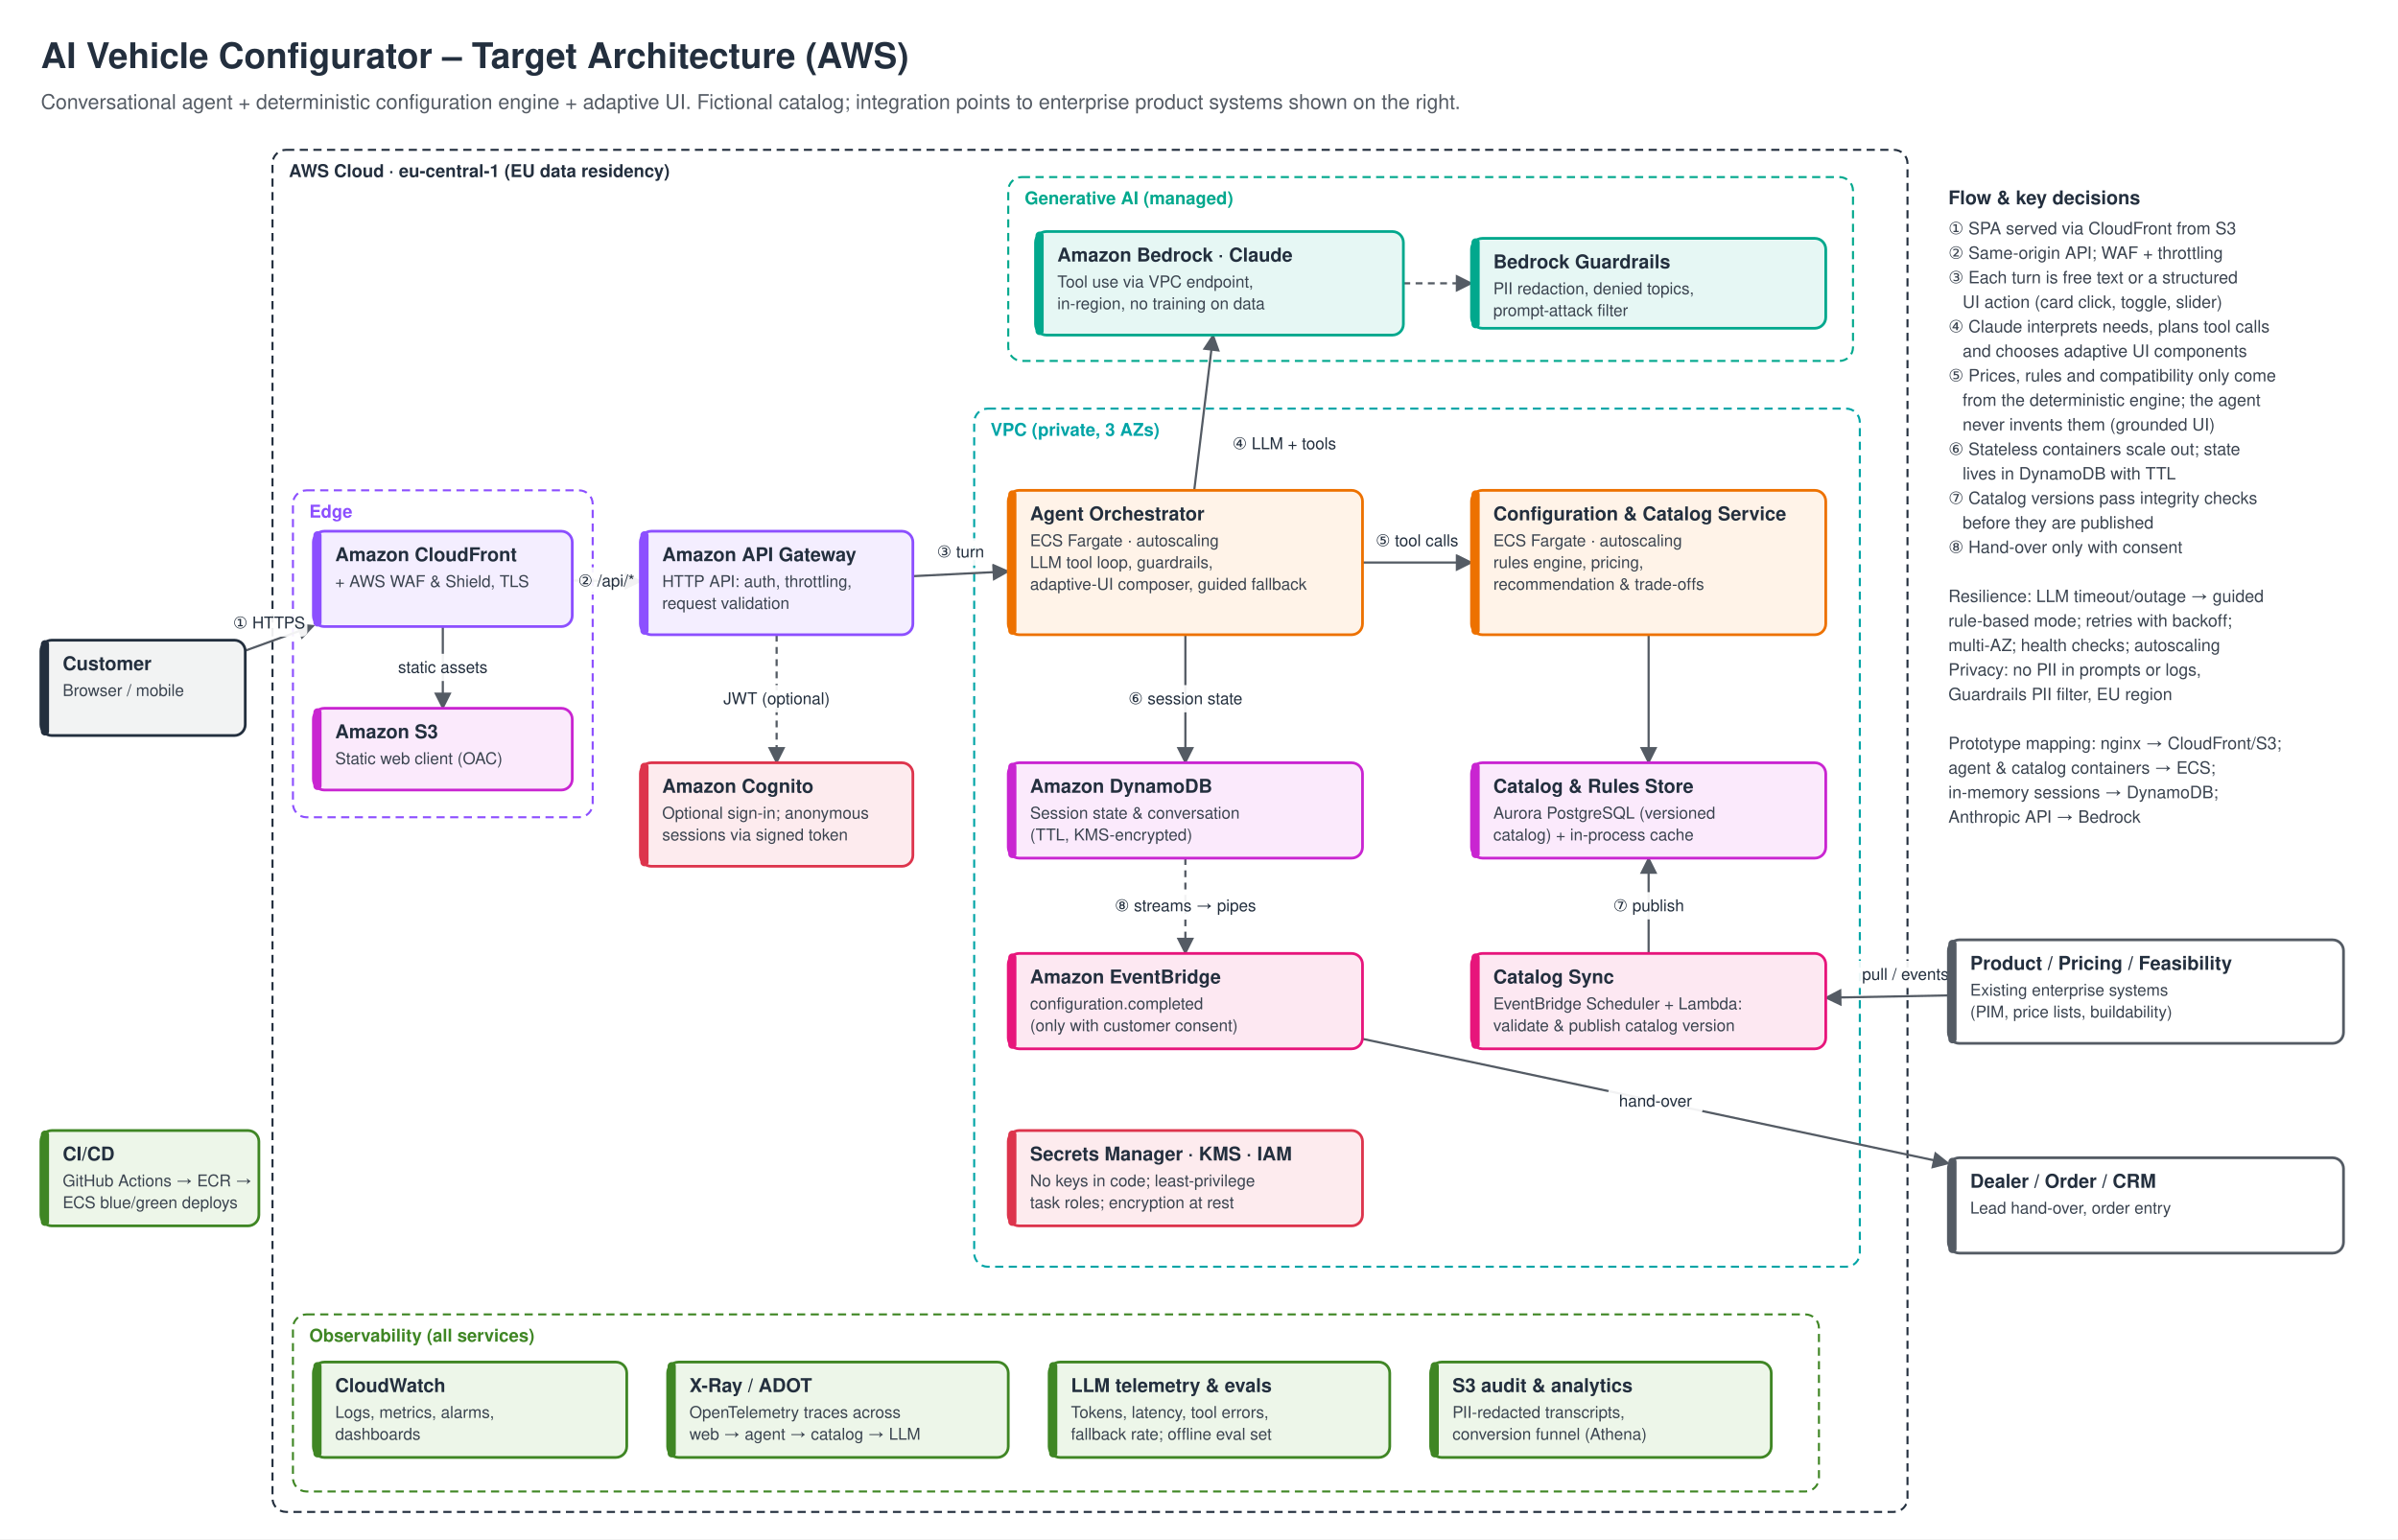
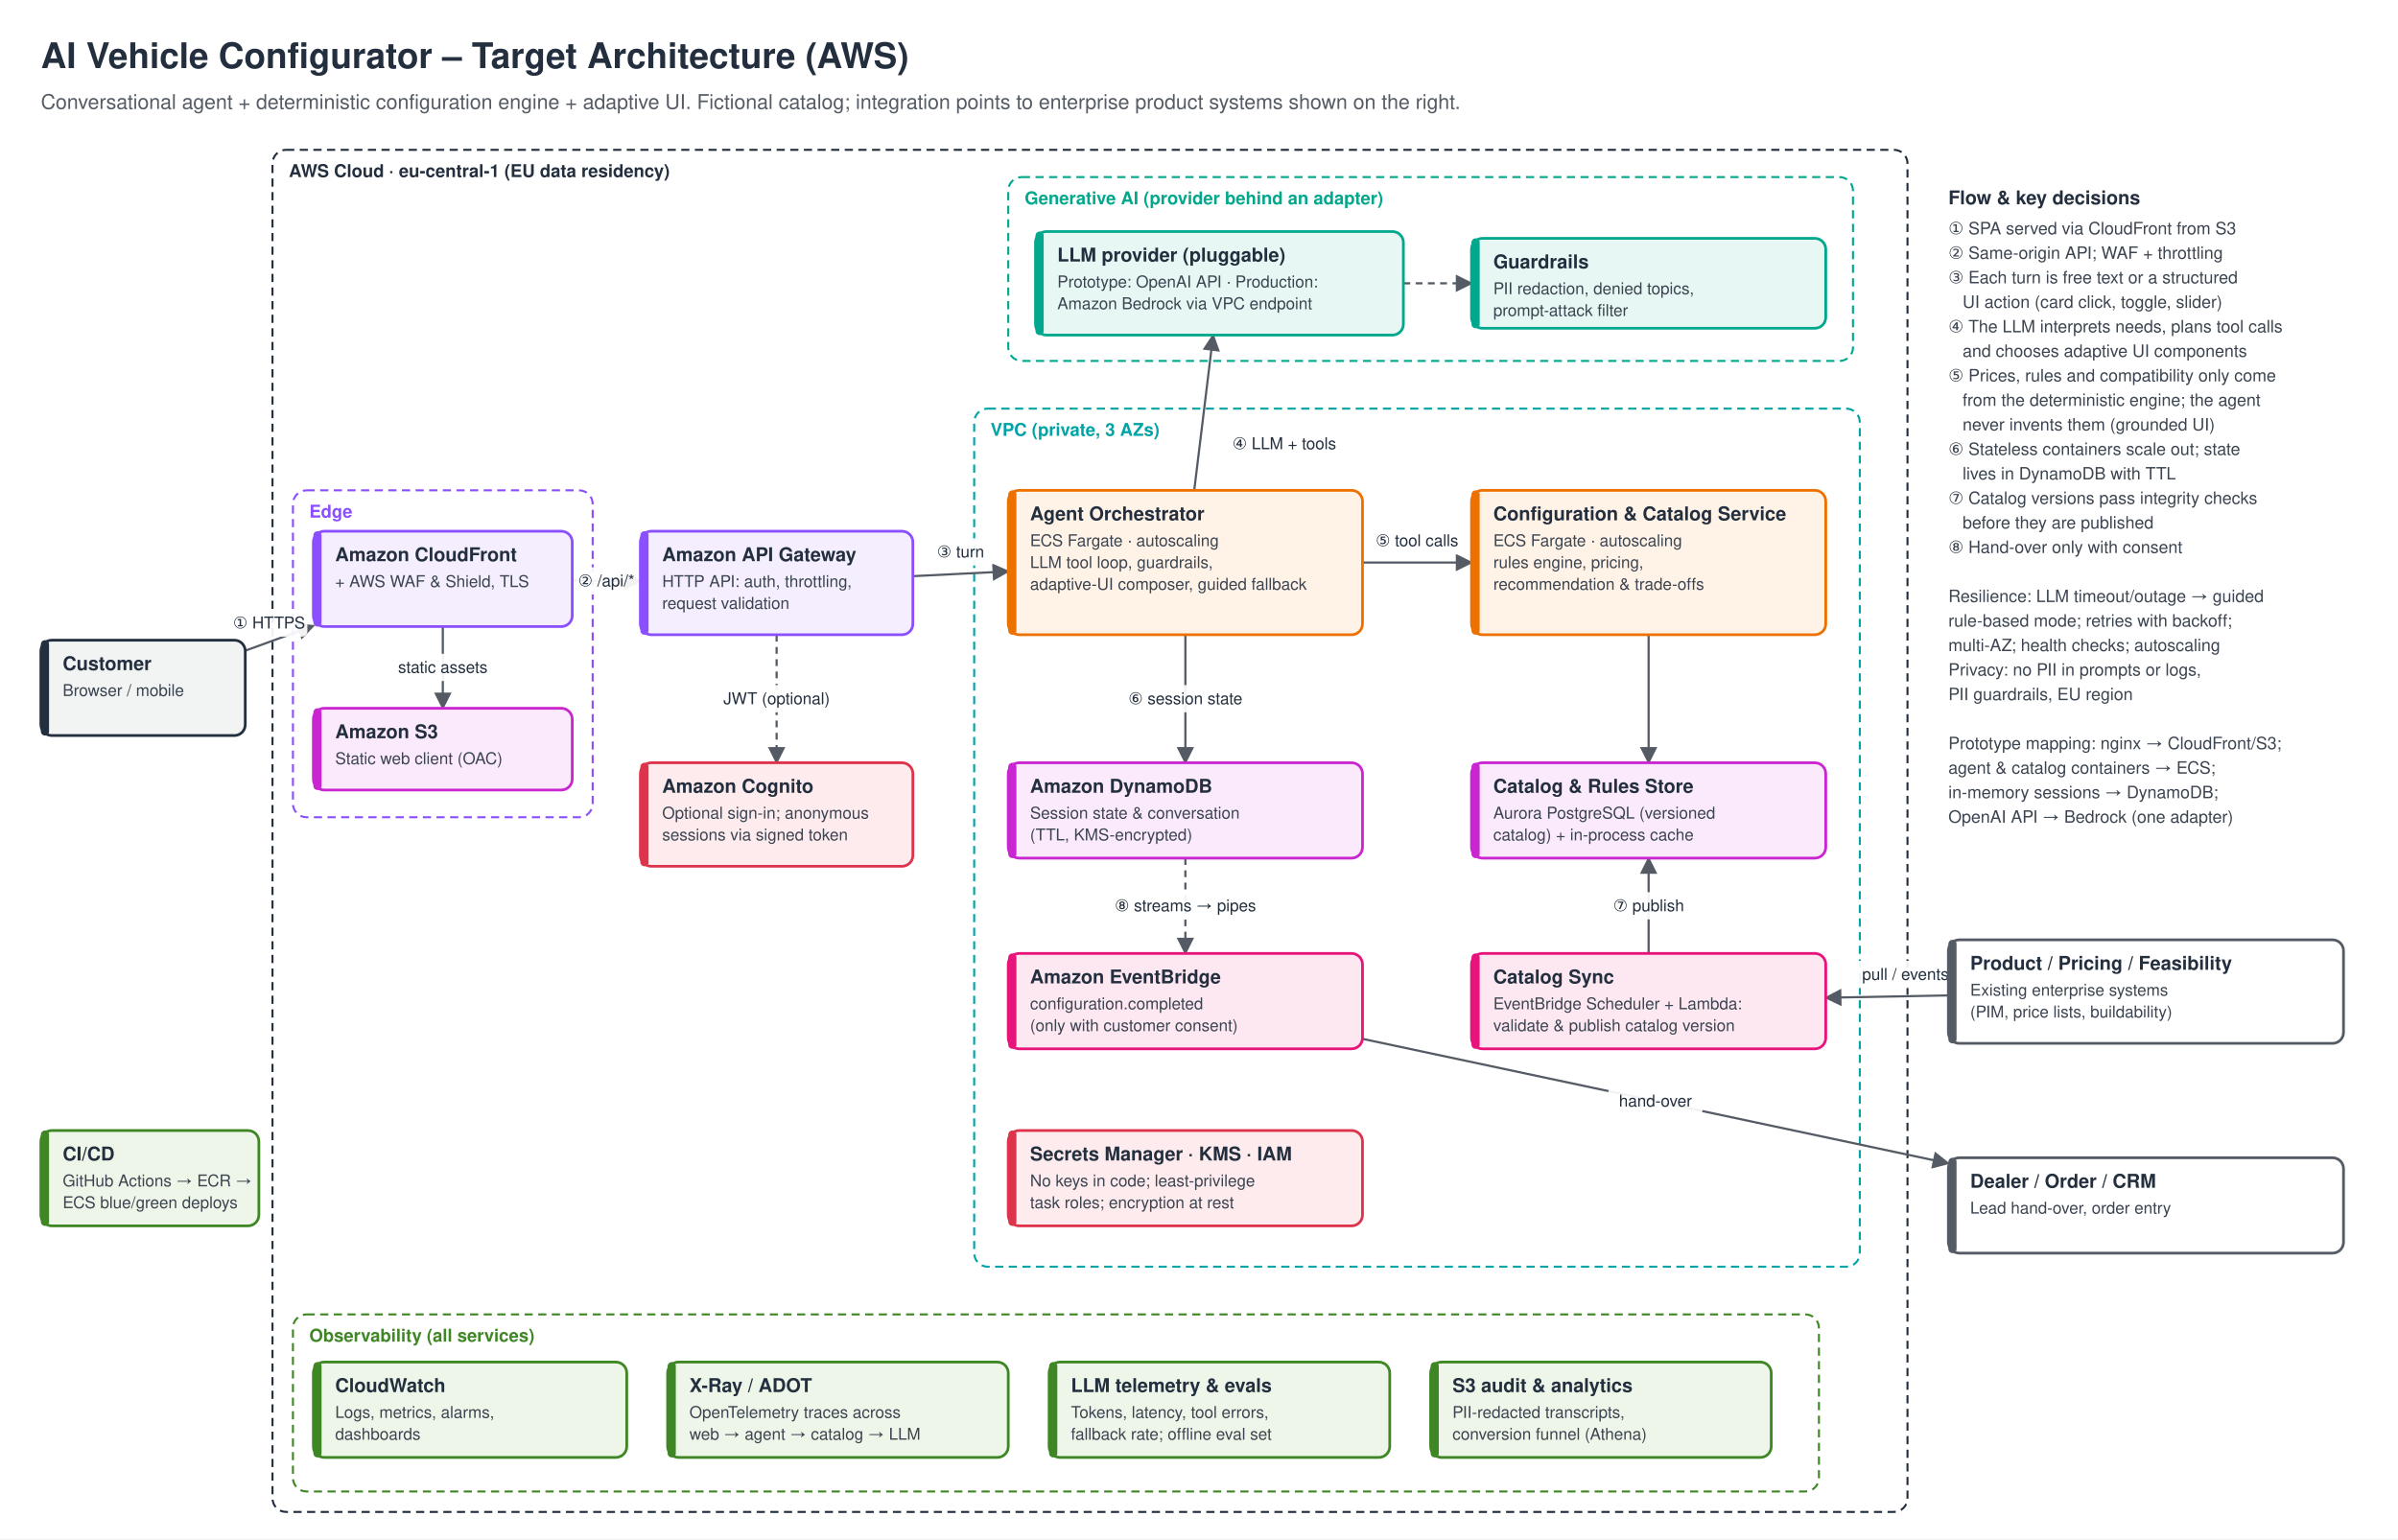
<svg xmlns="http://www.w3.org/2000/svg" width="1760" height="1130" viewBox="0 0 1760 1130" font-family="Helvetica, Arial, sans-serif">
  <defs>
    <marker id="arrow" viewBox="0 0 10 10" refX="9" refY="5" markerWidth="8" markerHeight="8" orient="auto-start-reverse">
      <path d="M0,0 L10,5 L0,10 z" fill="#545B64" />
    </marker>
  </defs>
  <rect width="1760" height="1130" fill="#FFFFFF" />
  <text x="30" y="50" font-size="26" font-weight="700" fill="#232F3E">AI Vehicle Configurator – Target Architecture (AWS)</text>
  <text x="30" y="80" font-size="15" fill="#545B64">Conversational agent + deterministic configuration engine + adaptive UI. Fictional catalog; integration points to enterprise product systems shown on the right.</text>
  <rect x="200" y="110" width="1200" height="1000" rx="10" fill="none" stroke="#232F3E" stroke-width="1.5" stroke-dasharray="6 4" />
  <text x="212" y="130" font-size="13" font-weight="700" fill="#232F3E">AWS Cloud · eu-central-1 (EU data residency)</text>
  <rect x="215" y="360" width="220" height="240" rx="10" fill="none" stroke="#8C4FFF" stroke-width="1.5" stroke-dasharray="6 4" />
  <text x="227" y="380" font-size="13" font-weight="700" fill="#8C4FFF">Edge</text>
  <rect x="740" y="130" width="620" height="135" rx="10" fill="none" stroke="#01A88D" stroke-width="1.5" stroke-dasharray="6 4" />
-   <text x="752" y="150" font-size="13" font-weight="700" fill="#01A88D">Generative AI (managed)</text>
+   <text x="752" y="150" font-size="13" font-weight="700" fill="#01A88D">Generative AI (provider behind an adapter)</text>
  <rect x="715" y="300" width="650" height="630" rx="10" fill="none" stroke="#00A4A6" stroke-width="1.5" stroke-dasharray="6 4" />
  <text x="727" y="320" font-size="13" font-weight="700" fill="#00A4A6">VPC (private, 3 AZs)</text>
  <rect x="215" y="965" width="1120" height="130" rx="10" fill="none" stroke="#3F8624" stroke-width="1.5" stroke-dasharray="6 4" />
  <text x="227" y="985" font-size="13" font-weight="700" fill="#3F8624">Observability (all services)</text>
  <line x1="180.0" y1="477.7" x2="230.0" y2="459.5" stroke="#545B64" stroke-width="1.6" marker-end="url(#arrow)" />
  <rect x="169.4" y="447.4" width="56.2" height="20" rx="4" fill="#FFFFFF" fill-opacity="0.92" />
  <text x="197.5" y="461.4" font-size="12" fill="#232F3E" text-anchor="middle">① HTTPS</text>
  <line x1="325.0" y1="460.0" x2="325.0" y2="520.0" stroke="#545B64" stroke-width="1.6" marker-end="url(#arrow)" />
  <rect x="277.1" y="480.0" width="95.8" height="20" rx="4" fill="#FFFFFF" fill-opacity="0.92" />
  <text x="325.0" y="494.0" font-size="12" fill="#232F3E" text-anchor="middle">static assets</text>
  <line x1="420.0" y1="426.2" x2="470.0" y2="426.8" stroke="#545B64" stroke-width="1.6" marker-end="url(#arrow)" />
  <rect x="413.6" y="416.5" width="62.8" height="20" rx="4" fill="#FFFFFF" fill-opacity="0.92" />
  <text x="445.0" y="430.5" font-size="12" fill="#232F3E" text-anchor="middle">② /api/*</text>
  <line x1="570.0" y1="466.0" x2="570.0" y2="560.0" stroke="#545B64" stroke-width="1.6" stroke-dasharray="5 4" marker-end="url(#arrow)" />
  <rect x="518.8" y="503.0" width="102.4" height="20" rx="4" fill="#FFFFFF" fill-opacity="0.92" />
  <text x="570.0" y="517.0" font-size="12" fill="#232F3E" text-anchor="middle">JWT (optional)</text>
  <line x1="670.0" y1="423.0" x2="740.0" y2="419.5" stroke="#545B64" stroke-width="1.6" marker-end="url(#arrow)" />
  <rect x="680.2" y="395.2" width="49.6" height="20" rx="4" fill="#FFFFFF" fill-opacity="0.92" />
  <text x="705.0" y="409.2" font-size="12" fill="#232F3E" text-anchor="middle">③ turn</text>
  <line x1="876.5" y1="360.0" x2="890.4" y2="246.0" stroke="#545B64" stroke-width="1.6" marker-end="url(#arrow)" />
  <rect x="894.7" y="315.8" width="95.8" height="20" rx="4" fill="#FFFFFF" fill-opacity="0.92" />
  <text x="942.6" y="329.8" font-size="12" fill="#232F3E" text-anchor="middle">④ LLM + tools</text>
  <line x1="1030.0" y1="208.0" x2="1080.0" y2="208.0" stroke="#545B64" stroke-width="1.6" stroke-dasharray="5 4" marker-end="url(#arrow)" />
  <line x1="1000.0" y1="413.0" x2="1080.0" y2="413.0" stroke="#545B64" stroke-width="1.6" marker-end="url(#arrow)" />
  <rect x="995.4" y="387.0" width="89.2" height="20" rx="4" fill="#FFFFFF" fill-opacity="0.92" />
  <text x="1040.0" y="401.0" font-size="12" fill="#232F3E" text-anchor="middle">⑤ tool calls</text>
  <line x1="870.0" y1="466.0" x2="870.0" y2="560.0" stroke="#545B64" stroke-width="1.6" marker-end="url(#arrow)" />
  <rect x="815.5" y="503.0" width="109.0" height="20" rx="4" fill="#FFFFFF" fill-opacity="0.92" />
  <text x="870.0" y="517.0" font-size="12" fill="#232F3E" text-anchor="middle">⑥ session state</text>
  <line x1="1210.0" y1="466.0" x2="1210.0" y2="560.0" stroke="#545B64" stroke-width="1.6" marker-end="url(#arrow)" />
  <line x1="1210.0" y1="700.0" x2="1210.0" y2="630.0" stroke="#545B64" stroke-width="1.6" marker-end="url(#arrow)" />
  <rect x="1175.3" y="655.0" width="69.4" height="20" rx="4" fill="#FFFFFF" fill-opacity="0.92" />
  <text x="1210.0" y="669.0" font-size="12" fill="#232F3E" text-anchor="middle">⑦ publish</text>
  <line x1="1430.0" y1="730.8" x2="1340.0" y2="732.5" stroke="#545B64" stroke-width="1.6" marker-end="url(#arrow)" />
  <rect x="1350.6" y="705.4" width="95.8" height="20" rx="4" fill="#FFFFFF" fill-opacity="0.92" />
  <text x="1398.5" y="719.4" font-size="12" fill="#232F3E" text-anchor="middle">pull / events</text>
  <line x1="870.0" y1="630.0" x2="870.0" y2="700.0" stroke="#545B64" stroke-width="1.6" stroke-dasharray="5 4" marker-end="url(#arrow)" />
  <rect x="808.9" y="655.0" width="122.2" height="20" rx="4" fill="#FFFFFF" fill-opacity="0.92" />
  <text x="870.0" y="669.0" font-size="12" fill="#232F3E" text-anchor="middle">⑧ streams → pipes</text>
  <line x1="1000.0" y1="762.7" x2="1430.0" y2="854.1" stroke="#545B64" stroke-width="1.6" marker-end="url(#arrow)" />
  <rect x="1180.3" y="798.4" width="69.4" height="20" rx="4" fill="#FFFFFF" fill-opacity="0.92" />
  <text x="1215.0" y="812.4" font-size="12" fill="#232F3E" text-anchor="middle">hand-over</text>
  <rect x="30" y="470" width="150" height="70" rx="8" fill="#F2F3F3" stroke="#232F3E" stroke-width="2" />
  <rect x="30" y="470" width="6" height="70" rx="3" fill="#232F3E" />
  <text x="46" y="492" font-size="14" font-weight="700" fill="#232F3E">Customer</text>
  <text x="46" y="511" font-size="12" fill="#3B4450">Browser / mobile</text>
  <rect x="230" y="390" width="190" height="70" rx="8" fill="#F4EEFF" stroke="#8C4FFF" stroke-width="2" />
  <rect x="230" y="390" width="6" height="70" rx="3" fill="#8C4FFF" />
  <text x="246" y="412" font-size="14" font-weight="700" fill="#232F3E">Amazon CloudFront</text>
  <text x="246" y="431" font-size="12" fill="#3B4450">+ AWS WAF &amp; Shield, TLS</text>
  <rect x="230" y="520" width="190" height="60" rx="8" fill="#FBEAFC" stroke="#C925D1" stroke-width="2" />
  <rect x="230" y="520" width="6" height="60" rx="3" fill="#C925D1" />
  <text x="246" y="542" font-size="14" font-weight="700" fill="#232F3E">Amazon S3</text>
  <text x="246" y="561" font-size="12" fill="#3B4450">Static web client (OAC)</text>
  <rect x="470" y="390" width="200" height="76" rx="8" fill="#F4EEFF" stroke="#8C4FFF" stroke-width="2" />
  <rect x="470" y="390" width="6" height="76" rx="3" fill="#8C4FFF" />
  <text x="486" y="412" font-size="14" font-weight="700" fill="#232F3E">Amazon API Gateway</text>
  <text x="486" y="431" font-size="12" fill="#3B4450">HTTP API: auth, throttling,</text>
  <text x="486" y="447" font-size="12" fill="#3B4450">request validation</text>
  <rect x="470" y="560" width="200" height="76" rx="8" fill="#FDEBEE" stroke="#DD344C" stroke-width="2" />
  <rect x="470" y="560" width="6" height="76" rx="3" fill="#DD344C" />
  <text x="486" y="582" font-size="14" font-weight="700" fill="#232F3E">Amazon Cognito</text>
  <text x="486" y="601" font-size="12" fill="#3B4450">Optional sign-in; anonymous</text>
  <text x="486" y="617" font-size="12" fill="#3B4450">sessions via signed token</text>
  <rect x="760" y="170" width="270" height="76" rx="8" fill="#E6F7F4" stroke="#01A88D" stroke-width="2" />
  <rect x="760" y="170" width="6" height="76" rx="3" fill="#01A88D" />
-   <text x="776" y="192" font-size="14" font-weight="700" fill="#232F3E">Amazon Bedrock · Claude</text>
-   <text x="776" y="211" font-size="12" fill="#3B4450">Tool use via VPC endpoint,</text>
-   <text x="776" y="227" font-size="12" fill="#3B4450">in-region, no training on data</text>
+   <text x="776" y="192" font-size="14" font-weight="700" fill="#232F3E">LLM provider (pluggable)</text>
+   <text x="776" y="211" font-size="12" fill="#3B4450">Prototype: OpenAI API · Production:</text>
+   <text x="776" y="227" font-size="12" fill="#3B4450">Amazon Bedrock via VPC endpoint</text>
  <rect x="1080" y="175" width="260" height="66" rx="8" fill="#E6F7F4" stroke="#01A88D" stroke-width="2" />
  <rect x="1080" y="175" width="6" height="66" rx="3" fill="#01A88D" />
-   <text x="1096" y="197" font-size="14" font-weight="700" fill="#232F3E">Bedrock Guardrails</text>
+   <text x="1096" y="197" font-size="14" font-weight="700" fill="#232F3E">Guardrails</text>
  <text x="1096" y="216" font-size="12" fill="#3B4450">PII redaction, denied topics,</text>
  <text x="1096" y="232" font-size="12" fill="#3B4450">prompt-attack filter</text>
  <rect x="740" y="360" width="260" height="106" rx="8" fill="#FFF3E8" stroke="#ED7100" stroke-width="2" />
  <rect x="740" y="360" width="6" height="106" rx="3" fill="#ED7100" />
  <text x="756" y="382" font-size="14" font-weight="700" fill="#232F3E">Agent Orchestrator</text>
  <text x="756" y="401" font-size="12" fill="#3B4450">ECS Fargate · autoscaling</text>
  <text x="756" y="417" font-size="12" fill="#3B4450">LLM tool loop, guardrails,</text>
  <text x="756" y="433" font-size="12" fill="#3B4450">adaptive-UI composer, guided fallback</text>
  <rect x="1080" y="360" width="260" height="106" rx="8" fill="#FFF3E8" stroke="#ED7100" stroke-width="2" />
  <rect x="1080" y="360" width="6" height="106" rx="3" fill="#ED7100" />
  <text x="1096" y="382" font-size="14" font-weight="700" fill="#232F3E">Configuration &amp; Catalog Service</text>
  <text x="1096" y="401" font-size="12" fill="#3B4450">ECS Fargate · autoscaling</text>
  <text x="1096" y="417" font-size="12" fill="#3B4450">rules engine, pricing,</text>
  <text x="1096" y="433" font-size="12" fill="#3B4450">recommendation &amp; trade-offs</text>
  <rect x="740" y="560" width="260" height="70" rx="8" fill="#FBEAFC" stroke="#C925D1" stroke-width="2" />
  <rect x="740" y="560" width="6" height="70" rx="3" fill="#C925D1" />
  <text x="756" y="582" font-size="14" font-weight="700" fill="#232F3E">Amazon DynamoDB</text>
  <text x="756" y="601" font-size="12" fill="#3B4450">Session state &amp; conversation</text>
  <text x="756" y="617" font-size="12" fill="#3B4450">(TTL, KMS-encrypted)</text>
  <rect x="1080" y="560" width="260" height="70" rx="8" fill="#FBEAFC" stroke="#C925D1" stroke-width="2" />
  <rect x="1080" y="560" width="6" height="70" rx="3" fill="#C925D1" />
  <text x="1096" y="582" font-size="14" font-weight="700" fill="#232F3E">Catalog &amp; Rules Store</text>
  <text x="1096" y="601" font-size="12" fill="#3B4450">Aurora PostgreSQL (versioned</text>
  <text x="1096" y="617" font-size="12" fill="#3B4450">catalog) + in-process cache</text>
  <rect x="740" y="700" width="260" height="70" rx="8" fill="#FDE8F2" stroke="#E7157B" stroke-width="2" />
  <rect x="740" y="700" width="6" height="70" rx="3" fill="#E7157B" />
  <text x="756" y="722" font-size="14" font-weight="700" fill="#232F3E">Amazon EventBridge</text>
  <text x="756" y="741" font-size="12" fill="#3B4450">configuration.completed</text>
  <text x="756" y="757" font-size="12" fill="#3B4450">(only with customer consent)</text>
  <rect x="1080" y="700" width="260" height="70" rx="8" fill="#FDE8F2" stroke="#E7157B" stroke-width="2" />
  <rect x="1080" y="700" width="6" height="70" rx="3" fill="#E7157B" />
  <text x="1096" y="722" font-size="14" font-weight="700" fill="#232F3E">Catalog Sync</text>
  <text x="1096" y="741" font-size="12" fill="#3B4450">EventBridge Scheduler + Lambda:</text>
  <text x="1096" y="757" font-size="12" fill="#3B4450">validate &amp; publish catalog version</text>
  <rect x="740" y="830" width="260" height="70" rx="8" fill="#FDEBEE" stroke="#DD344C" stroke-width="2" />
  <rect x="740" y="830" width="6" height="70" rx="3" fill="#DD344C" />
  <text x="756" y="852" font-size="14" font-weight="700" fill="#232F3E">Secrets Manager · KMS · IAM</text>
  <text x="756" y="871" font-size="12" fill="#3B4450">No keys in code; least-privilege</text>
  <text x="756" y="887" font-size="12" fill="#3B4450">task roles; encryption at rest</text>
  <rect x="1430" y="690" width="290" height="76" rx="8" fill="#FFFFFF" stroke="#545B64" stroke-width="2" />
  <rect x="1430" y="690" width="6" height="76" rx="3" fill="#545B64" />
  <text x="1446" y="712" font-size="14" font-weight="700" fill="#232F3E">Product / Pricing / Feasibility</text>
  <text x="1446" y="731" font-size="12" fill="#3B4450">Existing enterprise systems</text>
  <text x="1446" y="747" font-size="12" fill="#3B4450">(PIM, price lists, buildability)</text>
  <rect x="1430" y="850" width="290" height="70" rx="8" fill="#FFFFFF" stroke="#545B64" stroke-width="2" />
  <rect x="1430" y="850" width="6" height="70" rx="3" fill="#545B64" />
  <text x="1446" y="872" font-size="14" font-weight="700" fill="#232F3E">Dealer / Order / CRM</text>
  <text x="1446" y="891" font-size="12" fill="#3B4450">Lead hand-over, order entry</text>
  <rect x="230" y="1000" width="230" height="70" rx="8" fill="#EDF6E9" stroke="#3F8624" stroke-width="2" />
  <rect x="230" y="1000" width="6" height="70" rx="3" fill="#3F8624" />
  <text x="246" y="1022" font-size="14" font-weight="700" fill="#232F3E">CloudWatch</text>
  <text x="246" y="1041" font-size="12" fill="#3B4450">Logs, metrics, alarms,</text>
  <text x="246" y="1057" font-size="12" fill="#3B4450">dashboards</text>
  <rect x="490" y="1000" width="250" height="70" rx="8" fill="#EDF6E9" stroke="#3F8624" stroke-width="2" />
  <rect x="490" y="1000" width="6" height="70" rx="3" fill="#3F8624" />
  <text x="506" y="1022" font-size="14" font-weight="700" fill="#232F3E">X-Ray / ADOT</text>
  <text x="506" y="1041" font-size="12" fill="#3B4450">OpenTelemetry traces across</text>
  <text x="506" y="1057" font-size="12" fill="#3B4450">web → agent → catalog → LLM</text>
  <rect x="770" y="1000" width="250" height="70" rx="8" fill="#EDF6E9" stroke="#3F8624" stroke-width="2" />
  <rect x="770" y="1000" width="6" height="70" rx="3" fill="#3F8624" />
  <text x="786" y="1022" font-size="14" font-weight="700" fill="#232F3E">LLM telemetry &amp; evals</text>
  <text x="786" y="1041" font-size="12" fill="#3B4450">Tokens, latency, tool errors,</text>
  <text x="786" y="1057" font-size="12" fill="#3B4450">fallback rate; offline eval set</text>
  <rect x="1050" y="1000" width="250" height="70" rx="8" fill="#EDF6E9" stroke="#3F8624" stroke-width="2" />
  <rect x="1050" y="1000" width="6" height="70" rx="3" fill="#3F8624" />
  <text x="1066" y="1022" font-size="14" font-weight="700" fill="#232F3E">S3 audit &amp; analytics</text>
  <text x="1066" y="1041" font-size="12" fill="#3B4450">PII-redacted transcripts,</text>
  <text x="1066" y="1057" font-size="12" fill="#3B4450">conversion funnel (Athena)</text>
  <rect x="30" y="830" width="160" height="70" rx="8" fill="#EDF6E9" stroke="#3F8624" stroke-width="2" />
  <rect x="30" y="830" width="6" height="70" rx="3" fill="#3F8624" />
  <text x="46" y="852" font-size="14" font-weight="700" fill="#232F3E">CI/CD</text>
  <text x="46" y="871" font-size="12" fill="#3B4450">GitHub Actions → ECR →</text>
  <text x="46" y="887" font-size="12" fill="#3B4450">ECS blue/green deploys</text>
  <text x="1430" y="150" font-size="14" font-weight="700" fill="#232F3E">Flow &amp; key decisions</text>
  <text x="1430" y="172" font-size="12.5" fill="#3B4450" xml:space="preserve">① SPA served via CloudFront from S3</text>
  <text x="1430" y="190" font-size="12.5" fill="#3B4450" xml:space="preserve">② Same-origin API; WAF + throttling</text>
  <text x="1430" y="208" font-size="12.5" fill="#3B4450" xml:space="preserve">③ Each turn is free text or a structured</text>
  <text x="1430" y="226" font-size="12.5" fill="#3B4450" xml:space="preserve">   UI action (card click, toggle, slider)</text>
-   <text x="1430" y="244" font-size="12.5" fill="#3B4450" xml:space="preserve">④ Claude interprets needs, plans tool calls</text>
+   <text x="1430" y="244" font-size="12.5" fill="#3B4450" xml:space="preserve">④ The LLM interprets needs, plans tool calls</text>
  <text x="1430" y="262" font-size="12.5" fill="#3B4450" xml:space="preserve">   and chooses adaptive UI components</text>
  <text x="1430" y="280" font-size="12.5" fill="#3B4450" xml:space="preserve">⑤ Prices, rules and compatibility only come</text>
  <text x="1430" y="298" font-size="12.5" fill="#3B4450" xml:space="preserve">   from the deterministic engine; the agent</text>
  <text x="1430" y="316" font-size="12.5" fill="#3B4450" xml:space="preserve">   never invents them (grounded UI)</text>
  <text x="1430" y="334" font-size="12.5" fill="#3B4450" xml:space="preserve">⑥ Stateless containers scale out; state</text>
  <text x="1430" y="352" font-size="12.5" fill="#3B4450" xml:space="preserve">   lives in DynamoDB with TTL</text>
  <text x="1430" y="370" font-size="12.5" fill="#3B4450" xml:space="preserve">⑦ Catalog versions pass integrity checks</text>
  <text x="1430" y="388" font-size="12.5" fill="#3B4450" xml:space="preserve">   before they are published</text>
  <text x="1430" y="406" font-size="12.5" fill="#3B4450" xml:space="preserve">⑧ Hand-over only with consent</text>
  <text x="1430" y="424" font-size="12.5" fill="#3B4450" xml:space="preserve" />
  <text x="1430" y="442" font-size="12.5" fill="#3B4450" xml:space="preserve">Resilience: LLM timeout/outage → guided</text>
  <text x="1430" y="460" font-size="12.5" fill="#3B4450" xml:space="preserve">rule-based mode; retries with backoff;</text>
  <text x="1430" y="478" font-size="12.5" fill="#3B4450" xml:space="preserve">multi-AZ; health checks; autoscaling</text>
  <text x="1430" y="496" font-size="12.5" fill="#3B4450" xml:space="preserve">Privacy: no PII in prompts or logs,</text>
-   <text x="1430" y="514" font-size="12.5" fill="#3B4450" xml:space="preserve">Guardrails PII filter, EU region</text>
+   <text x="1430" y="514" font-size="12.5" fill="#3B4450" xml:space="preserve">PII guardrails, EU region</text>
  <text x="1430" y="532" font-size="12.5" fill="#3B4450" xml:space="preserve" />
  <text x="1430" y="550" font-size="12.5" fill="#3B4450" xml:space="preserve">Prototype mapping: nginx → CloudFront/S3;</text>
  <text x="1430" y="568" font-size="12.5" fill="#3B4450" xml:space="preserve">agent &amp; catalog containers → ECS;</text>
  <text x="1430" y="586" font-size="12.5" fill="#3B4450" xml:space="preserve">in-memory sessions → DynamoDB;</text>
-   <text x="1430" y="604" font-size="12.5" fill="#3B4450" xml:space="preserve">Anthropic API → Bedrock</text>
+   <text x="1430" y="604" font-size="12.5" fill="#3B4450" xml:space="preserve">OpenAI API → Bedrock (one adapter)</text>
</svg>
